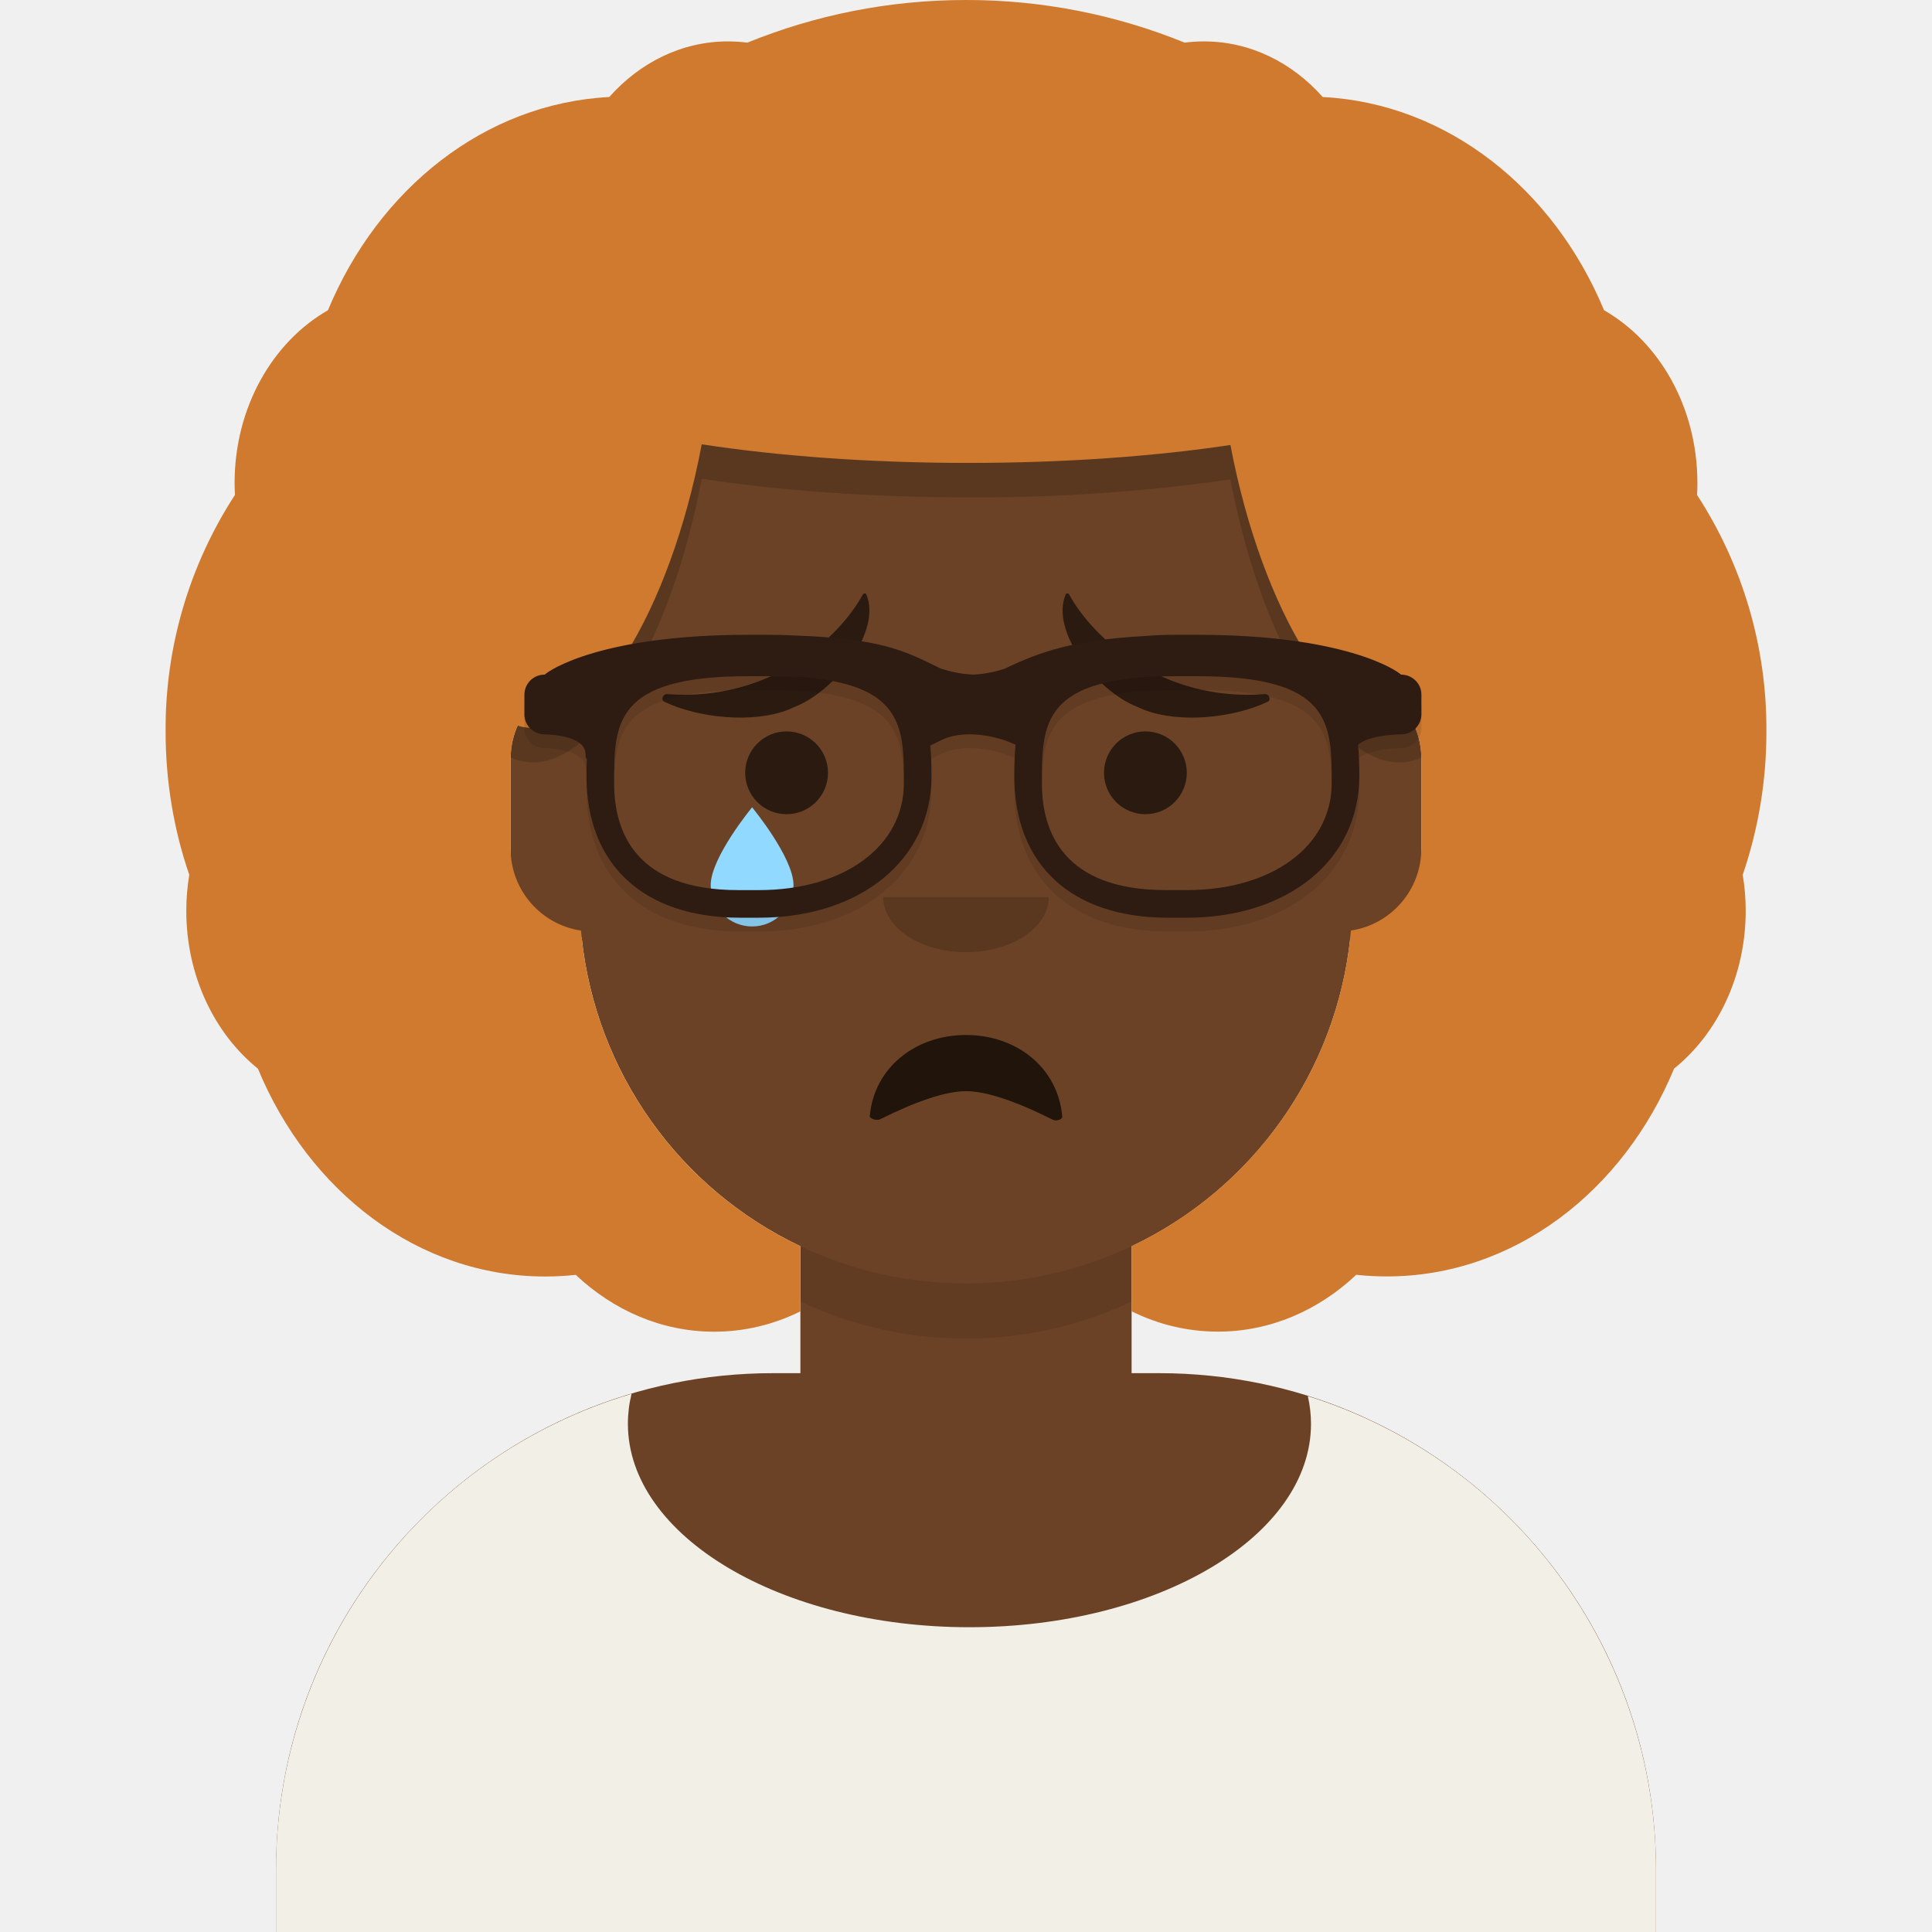
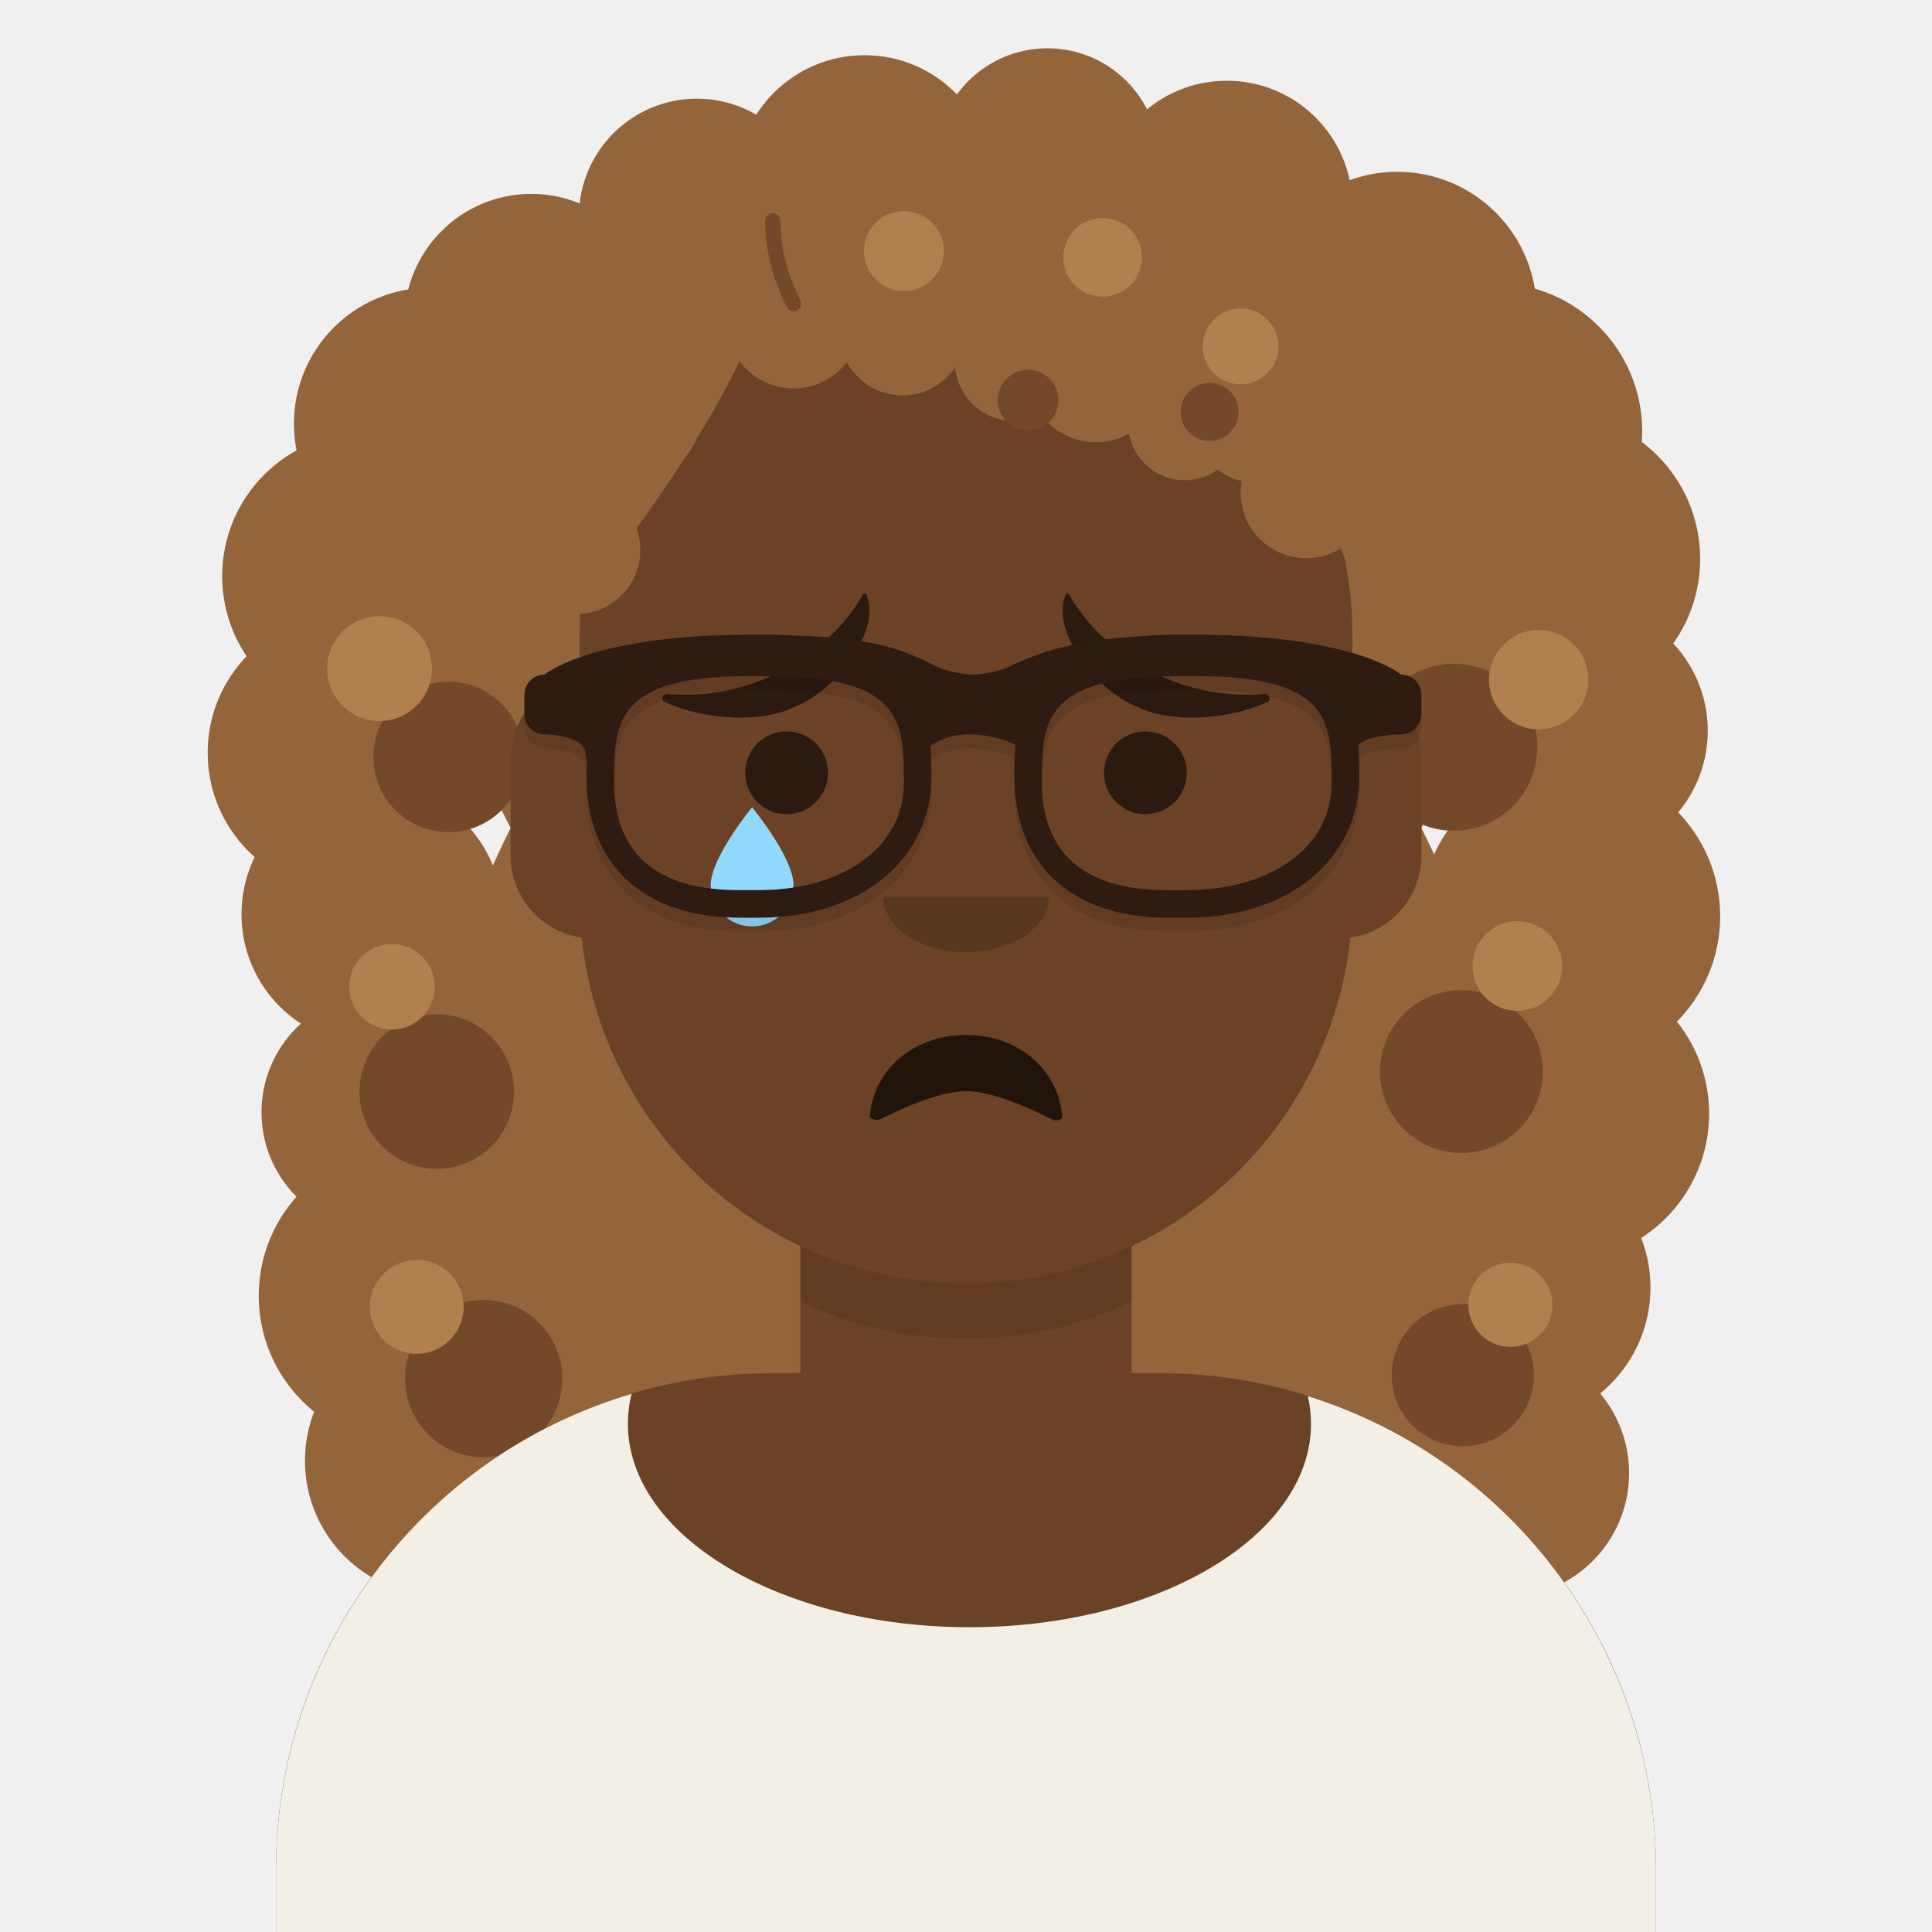
<svg xmlns="http://www.w3.org/2000/svg" viewBox="0 0 280 280" fill="none" shape-rendering="auto" width="280" height="280">
  <mask id="viewboxMask">
    <rect width="280" height="280" rx="0" ry="0" x="0" y="0" fill="#fff" />
  </mask>
  <g mask="url(#viewboxMask)">
+     <g id="hair-back">
+       <path d="M74 120 C48 70 82 28 140 28 C198 28 232 70 206 120 C226 160 224 205 210 232 L70 232 C56 205 54 160 74 120Z" fill="#94643a" />
+       <circle cx="77.0" cy="46.5" r="18.4" fill="#94643a" />
+       <circle cx="62.3" cy="61.4" r="19.7" fill="#94643a" />
+       <circle cx="53.0" cy="83.5" r="20.8" fill="#94643a" />
+       <circle cx="50.3" cy="109.1" r="20.2" fill="#94643a" />
+       <circle cx="53.9" cy="132.5" r="18.9" fill="#94643a" />
+       <circle cx="55.2" cy="161.2" r="17.3" fill="#94643a" />
+       <circle cx="59.1" cy="187.8" r="21.6" fill="#94643a" />
+       <circle cx="63.8" cy="211.7" r="19.6" fill="#94643a" />
+       <circle cx="202.5" cy="45.1" r="20.2" fill="#94643a" />
+       <circle cx="216.5" cy="62.5" r="21.5" fill="#94643a" />
+       <circle cx="225.2" cy="81.0" r="21.2" fill="#94643a" />
+       <circle cx="229.0" cy="105.9" r="18.5" fill="#94643a" />
+       <circle cx="227.6" cy="132.8" r="21.7" fill="#94643a" />
+       <circle cx="226.3" cy="161.4" r="21.4" fill="#94643a" />
+       <circle cx="219.4" cy="186.6" r="19.8" fill="#94643a" />
+       <circle cx="218.1" cy="213.5" r="18.0" fill="#94643a" />
+       <circle cx="101.0" cy="31.4" r="17.1" fill="#94643a" />
+       <circle cx="125.3" cy="26.6" r="18.6" fill="#94643a" />
+       <circle cx="151.8" cy="23.2" r="16.2" fill="#94643a" />
+       <circle cx="177.8" cy="29.9" r="18.2" fill="#94643a" />
+       <circle cx="65.0" cy="109.7" r="10.9" fill="#74492a" />
+       <circle cx="63.3" cy="158.2" r="11.2" fill="#74492a" />
+       <circle cx="70.1" cy="199.8" r="11.4" fill="#74492a" />
+       <circle cx="210.7" cy="108.3" r="12.1" fill="#74492a" />
+       <circle cx="211.8" cy="155.3" r="11.8" fill="#74492a" />
+       <circle cx="212.0" cy="199.3" r="10.3" fill="#74492a" />
+       <circle cx="55.0" cy="96.9" r="7.6" fill="#b0804f" />
+       <circle cx="56.8" cy="143.0" r="6.2" fill="#b0804f" />
+       <circle cx="60.4" cy="189.4" r="6.8" fill="#b0804f" />
+       <circle cx="223.0" cy="98.5" r="7.2" fill="#b0804f" />
+       <circle cx="219.9" cy="140.0" r="6.5" fill="#b0804f" />
+       <circle cx="218.9" cy="189.1" r="6.1" fill="#b0804f" />
+     </g>
    <g transform="translate(8)">
      <path d="M132 36a56 56 0 0 0-56 56v6.17A12 12 0 0 0 66 110v14a12 12 0 0 0 10.3 11.88 56.04 56.04 0 0 0 31.7 44.73v18.4h-4a72 72 0 0 0-72 72v9h200v-9a72 72 0 0 0-72-72h-4v-18.39a56.04 56.04 0 0 0 31.7-44.73A12 12 0 0 0 198 124v-14a12 12 0 0 0-10-11.83V92a56 56 0 0 0-56-56Z" fill="#6b4226" />
      <path d="M108 180.61v8a55.79 55.79 0 0 0 24 5.39c8.59 0 16.73-1.93 24-5.39v-8a55.79 55.79 0 0 1-24 5.39 55.79 55.79 0 0 1-24-5.39Z" fill="#000" fill-opacity=".1" />
      <g transform="translate(0 170)">
        <path d="M132.5 65.83c27.34 0 49.5-13.2 49.5-29.48 0-1.37-.16-2.7-.46-4.02A72.03 72.03 0 0 1 232 101.05V110H32v-8.95A72.03 72.03 0 0 1 83.53 32a18 18 0 0 0-.53 4.35c0 16.28 22.16 29.48 49.5 29.48Z" fill="#f2efe6" />
      </g>
      <g transform="translate(78 134)">
        <path fill-rule="evenodd" clip-rule="evenodd" d="M40.06 27.72C40.7 20.7 46.7 16 54 16c7.34 0 13.36 4.75 13.95 11.85.03.38-.87.67-1.32.45-5.54-2.77-9.75-4.16-12.63-4.16-2.84 0-7 1.36-12.45 4.07-.5.25-1.53-.07-1.5-.49Z" fill="#000" fill-opacity=".7" />
      </g>
      <g transform="translate(104 122)">
        <path fill-rule="evenodd" clip-rule="evenodd" d="M16 8c0 4.42 5.37 8 12 8s12-3.58 12-8" fill="#000" fill-opacity=".16" />
      </g>
      <g transform="translate(76 90)">
        <path d="M25 27s-6 7.27-6 11.27a6 6 0 1 0 12 0c0-4-6-11.27-6-11.27Z" fill="#92D9FF" />
        <path d="M36 22a6 6 0 1 1-12 0 6 6 0 0 1 12 0ZM88 22a6 6 0 1 1-12 0 6 6 0 0 1 12 0Z" fill="#000" fill-opacity=".6" />
      </g>
      <g transform="translate(76 82)">
        <path d="m31.23 20.42-.9.4c-5.25 2.09-13.2 1.21-18.05-1.12-.57-.27-.18-1.15.4-1.1 14.92 1.14 24.96-8.15 28.37-14.45.1-.18.41-.2.49-.03 2.3 5.32-4.45 13.98-10.3 16.3ZM80.77 20.42l.9.4c5.25 2.09 13.2 1.21 18.05-1.12.57-.27.18-1.15-.4-1.1-14.92 1.14-24.96-8.15-28.37-14.45-.1-.18-.41-.2-.49-.03-2.3 5.32 4.45 13.98 10.3 16.3Z" fill-rule="evenodd" clip-rule="evenodd" fill="#000" fill-opacity=".6" />
      </g>
-       <g transform="translate(-1)">
-         <path d="M94.7 69.39c-4.62 24.47-16 42.72-25.74 41a7.49 7.49 0 0 1-1.96-.63V89a65.93 65.93 0 0 1 28.4-54.24c.48 2.39.83 4.99 1.05 7.77a262.85 262.85 0 0 1 36.9-2.44c13.27 0 25.67.85 36.22 2.34.22-2.74.57-5.3 1.05-7.67A65.92 65.92 0 0 1 199 89v20.76c-.62.3-1.28.52-1.95.63-9.72 1.72-21.09-16.48-25.73-40.9a260.5 260.5 0 0 1-37.97 2.59c-14.3 0-27.6-1-38.65-2.7Z" fill="#000" fill-opacity=".16" />
-         <path d="M133 0c-11.21 0-21.9 2.2-31.69 6.18-.92-.12-1.86-.18-2.81-.18-6.7 0-12.77 3.07-17.2 8.06-18.04.93-33.46 13.3-40.77 30.9C32.5 49.56 27 59.04 27 70c0 .58.02 1.15.05 1.73A62.11 62.11 0 0 0 17 106c0 7.33 1.21 14.34 3.43 20.78-.28 1.69-.43 3.44-.43 5.22 0 9.45 4.1 17.81 10.38 22.88C37.74 172.68 53.6 185 72 185c1.5 0 2.98-.08 4.44-.24C81.9 189.9 88.88 193 96.5 193c4.44 0 8.67-1.05 12.5-2.95v-9.44a56.03 56.03 0 0 1-31.8-45.74A12 12 0 0 1 67 123v-13c0-1.72.36-3.36 1.02-4.84.3.1.62.18.94.23 9.73 1.72 21.12-16.53 25.74-41 11.05 1.7 24.35 2.7 38.65 2.7 14.02 0 27.06-.96 37.97-2.6 4.64 24.41 16.01 42.6 25.73 40.9.32-.06.63-.14.94-.23a11.96 11.96 0 0 1 1 4.83v13a12 12 0 0 1-10.2 11.87A56.03 56.03 0 0 1 157 180.6v9.44a28.06 28.06 0 0 0 12.5 2.95c7.62 0 14.61-3.1 20.06-8.24 1.46.16 2.94.24 4.44.24 18.39 0 34.26-12.32 41.62-30.12C241.9 149.81 246 141.45 246 132c0-1.78-.15-3.53-.43-5.22A63.91 63.91 0 0 0 249 106a62.11 62.11 0 0 0-10.05-34.27c.04-.58.05-1.15.05-1.73 0-10.96-5.5-20.44-13.53-25.04-7.31-17.6-22.73-29.97-40.77-30.9C180.27 9.07 174.2 6 167.5 6c-.95 0-1.89.06-2.81.18A83.76 83.76 0 0 0 133 0Z" fill="#cf7a2e" />
-       </g>
+       <g transform="translate(-1)" />
      <g transform="translate(49 72)" />
      <g transform="translate(62 42)">
        <g fill-rule="evenodd" clip-rule="evenodd">
          <path d="M38.5 52c-21.3 0-28.85 5.1-29.55 5.77A2.92 2.92 0 0 0 6 60.66v2.88c0 1.6 1.32 2.89 2.95 2.89 0 0 5.91 0 5.91 2.88 0 .44.07.65.19.68-.04.82-.05 1.66-.05 2.5C15 85.34 23.31 93 37.24 93H40c14.72 0 25-8.43 25-20.5 0-1.5-.04-3-.17-4.46l1.58-.77c.58-.29 1.21-.5 1.9-.64 1.85-.38 3.95-.22 5.99.28.73.18 1.26.35 1.5.45l1.38.55c-.14 1.5-.18 3.04-.18 4.6C77 85.34 85.31 93 99.24 93H102c14.72 0 25-8.43 25-20.5 0-1.54-.04-3.07-.18-4.56 1.74-1.51 6.22-1.51 6.22-1.51a2.92 2.92 0 0 0 2.96-2.89v-2.88c0-1.6-1.32-2.89-2.96-2.89-.69-.67-8.25-5.77-29.54-5.77H100.53c-1.8 0-3.44.07-4.97.2-9.54.54-14.68 2.15-19.92 4.7a17 17 0 0 1-4.56.87 17.01 17.01 0 0 1-4.81-.91l-.42-.2v-.01c-4.94-2.42-8.43-4.13-20.78-4.55a61.2 61.2 0 0 0-3.6-.1H38.5ZM19 73.5C19 64.84 19 58 38.39 58h3.22C61 58 61 64.84 61 73.5 61 82.63 52.36 89 40 89h-3.03C22.12 89 19 80.57 19 73.5Zm62 0c0-8.66 0-15.5 19.39-15.5h3.22C123 58 123 64.84 123 73.5c0 9.13-8.64 15.5-21 15.5h-3.03C84.12 89 81 80.57 81 73.5Z" fill="#000" fill-opacity=".1" />
          <path d="M38.5 50c-21.3 0-28.85 5.1-29.55 5.77A2.92 2.92 0 0 0 6 58.66v2.88c0 1.6 1.32 2.89 2.95 2.89 0 0 5.91 0 5.91 2.88 0 .44.07.65.19.68-.04.82-.05 1.66-.05 2.5C15 83.34 23.31 91 37.24 91H40c14.72 0 25-8.43 25-20.5 0-1.5-.04-3-.17-4.46l1.58-.77c.58-.29 1.21-.5 1.9-.64 1.85-.38 3.95-.22 5.99.28.73.18 1.26.35 1.5.45l1.38.55c-.14 1.5-.18 3.04-.18 4.6C77 83.34 85.31 91 99.24 91H102c14.72 0 25-8.43 25-20.5 0-1.54-.04-3.07-.18-4.56 1.74-1.51 6.22-1.51 6.22-1.51a2.92 2.92 0 0 0 2.96-2.89v-2.88c0-1.6-1.32-2.89-2.96-2.89-.69-.67-8.25-5.77-29.54-5.77H100.53c-1.8 0-3.44.07-4.97.2-9.54.54-14.68 2.15-19.92 4.7a17 17 0 0 1-4.56.87 17.01 17.01 0 0 1-4.81-.91l-.42-.2v-.01c-4.94-2.42-8.43-4.13-20.78-4.55a61.2 61.2 0 0 0-3.6-.1H38.5ZM19 71.5C19 62.84 19 56 38.39 56h3.22C61 56 61 62.84 61 71.5 61 80.63 52.36 87 40 87h-3.03C22.12 87 19 78.57 19 71.5Zm62 0c0-8.66 0-15.5 19.39-15.5h3.22C123 56 123 62.84 123 71.5c0 9.13-8.64 15.5-21 15.5h-3.03C84.12 87 81 78.57 81 71.5Z" fill="#2e1b12" />
        </g>
      </g>
    </g>
+     <g id="hair-front">
+       <path d="M82 90 C74 58 98 34 140 34 C182 34 206 58 198 90 C194 76 188 66 178 60 C152 56 130 48 112 40 C108 54 98 70 82 90Z" fill="#94643a" />
+       <circle cx="115.0" cy="46.6" r="9.7" fill="#94643a" />
+       <circle cx="130.8" cy="48.1" r="9.2" fill="#94643a" />
+       <circle cx="146.9" cy="52.5" r="8.5" fill="#94643a" />
+       <circle cx="158.8" cy="54.3" r="9.8" fill="#94643a" />
+       <circle cx="171.7" cy="61.4" r="8.2" fill="#94643a" />
+       <circle cx="181.7" cy="61.6" r="8.3" fill="#94643a" />
+       <circle cx="189.3" cy="71.4" r="9.5" fill="#94643a" />
+       <circle cx="99.0" cy="46.1" r="9.6" fill="#94643a" />
+       <circle cx="91.8" cy="59.8" r="9.9" fill="#94643a" />
+       <circle cx="87.5" cy="65.7" r="8.2" fill="#94643a" />
+       <circle cx="83.5" cy="79.7" r="9.3" fill="#94643a" />
+       <circle cx="119.0" cy="33.3" r="14.5" fill="#94643a" />
+       <circle cx="148.8" cy="30.6" r="14.5" fill="#94643a" />
+       <circle cx="168.7" cy="34.0" r="14.5" fill="#94643a" />
+       <circle cx="187.9" cy="46.9" r="14.3" fill="#94643a" />
+       <circle cx="101.8" cy="33.7" r="14.1" fill="#94643a" />
+       <circle cx="88.3" cy="51.3" r="12.3" fill="#94643a" />
+       <circle cx="131.0" cy="36.4" r="5.8" fill="#b0804f" />
+       <circle cx="159.8" cy="37.3" r="5.7" fill="#b0804f" />
+       <circle cx="179.8" cy="50.2" r="5.5" fill="#b0804f" />
+       <circle cx="149.0" cy="58.0" r="4.4" fill="#74492a" />
+       <circle cx="175.3" cy="59.7" r="4.2" fill="#74492a" />
+       <path d="M112 32 C112 36 113 40 115 44" stroke="#74492a" stroke-width="2.2" stroke-linecap="round" />
+     </g>
  </g>
</svg>
